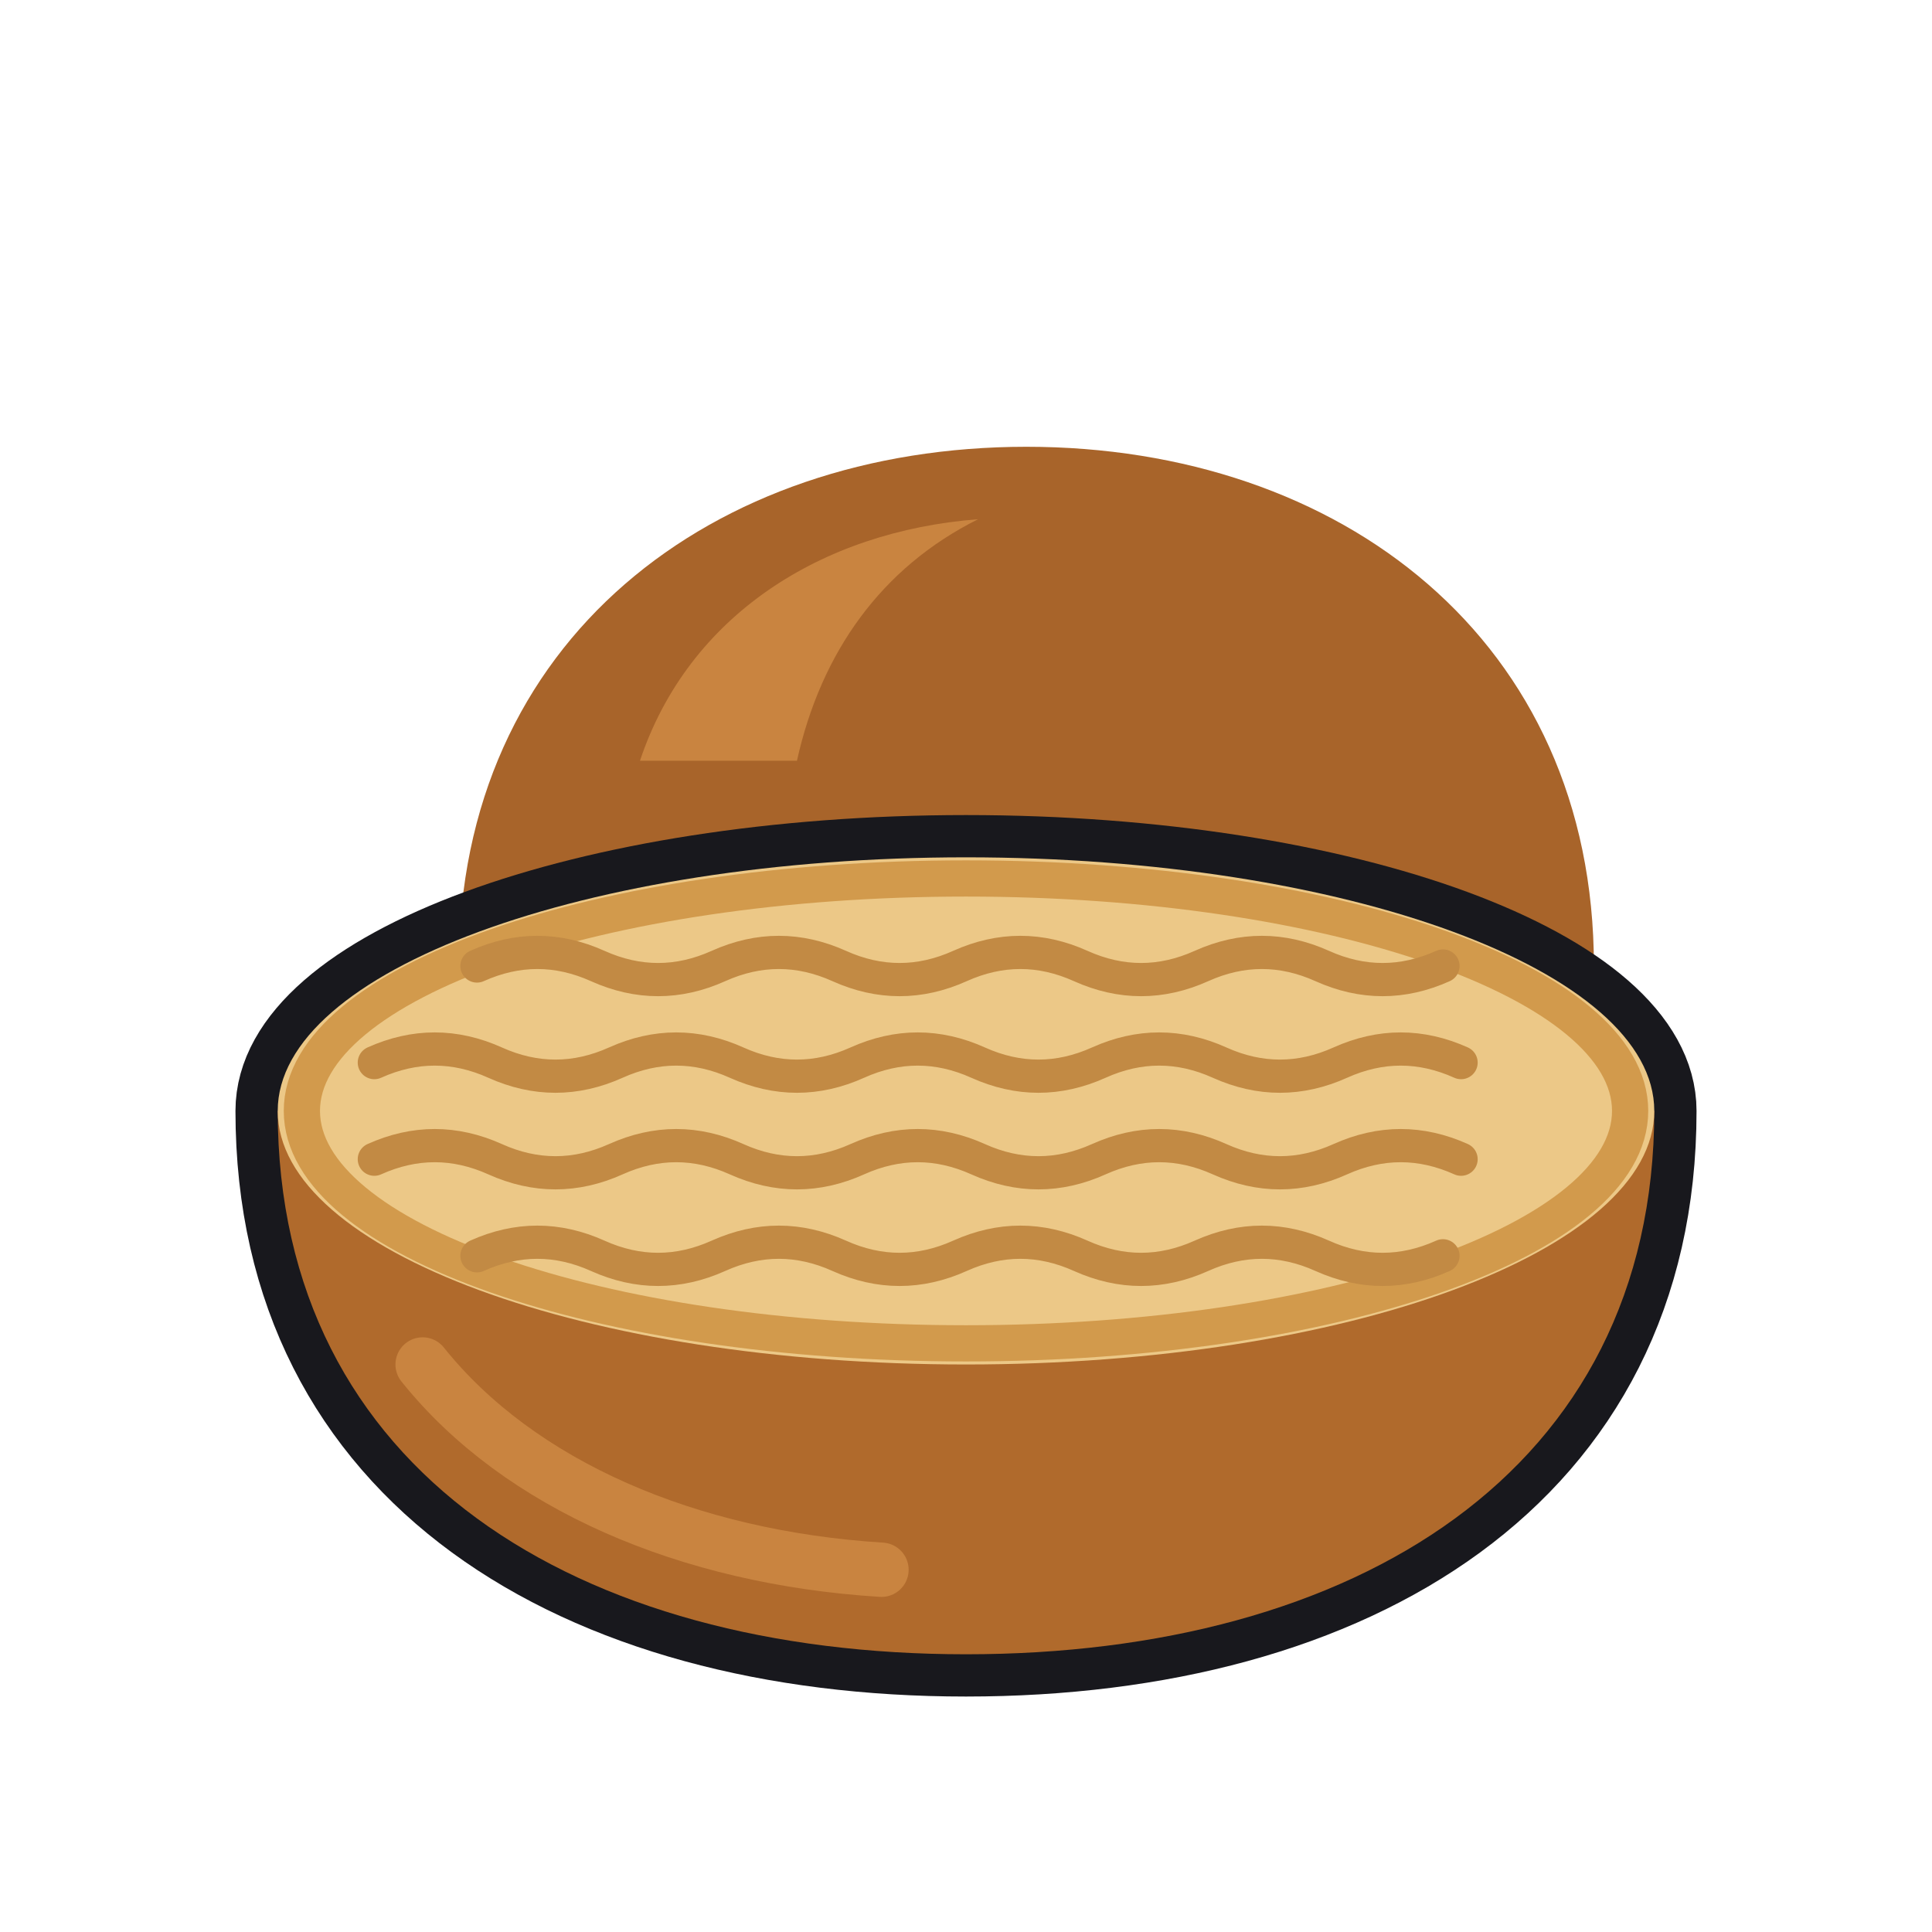
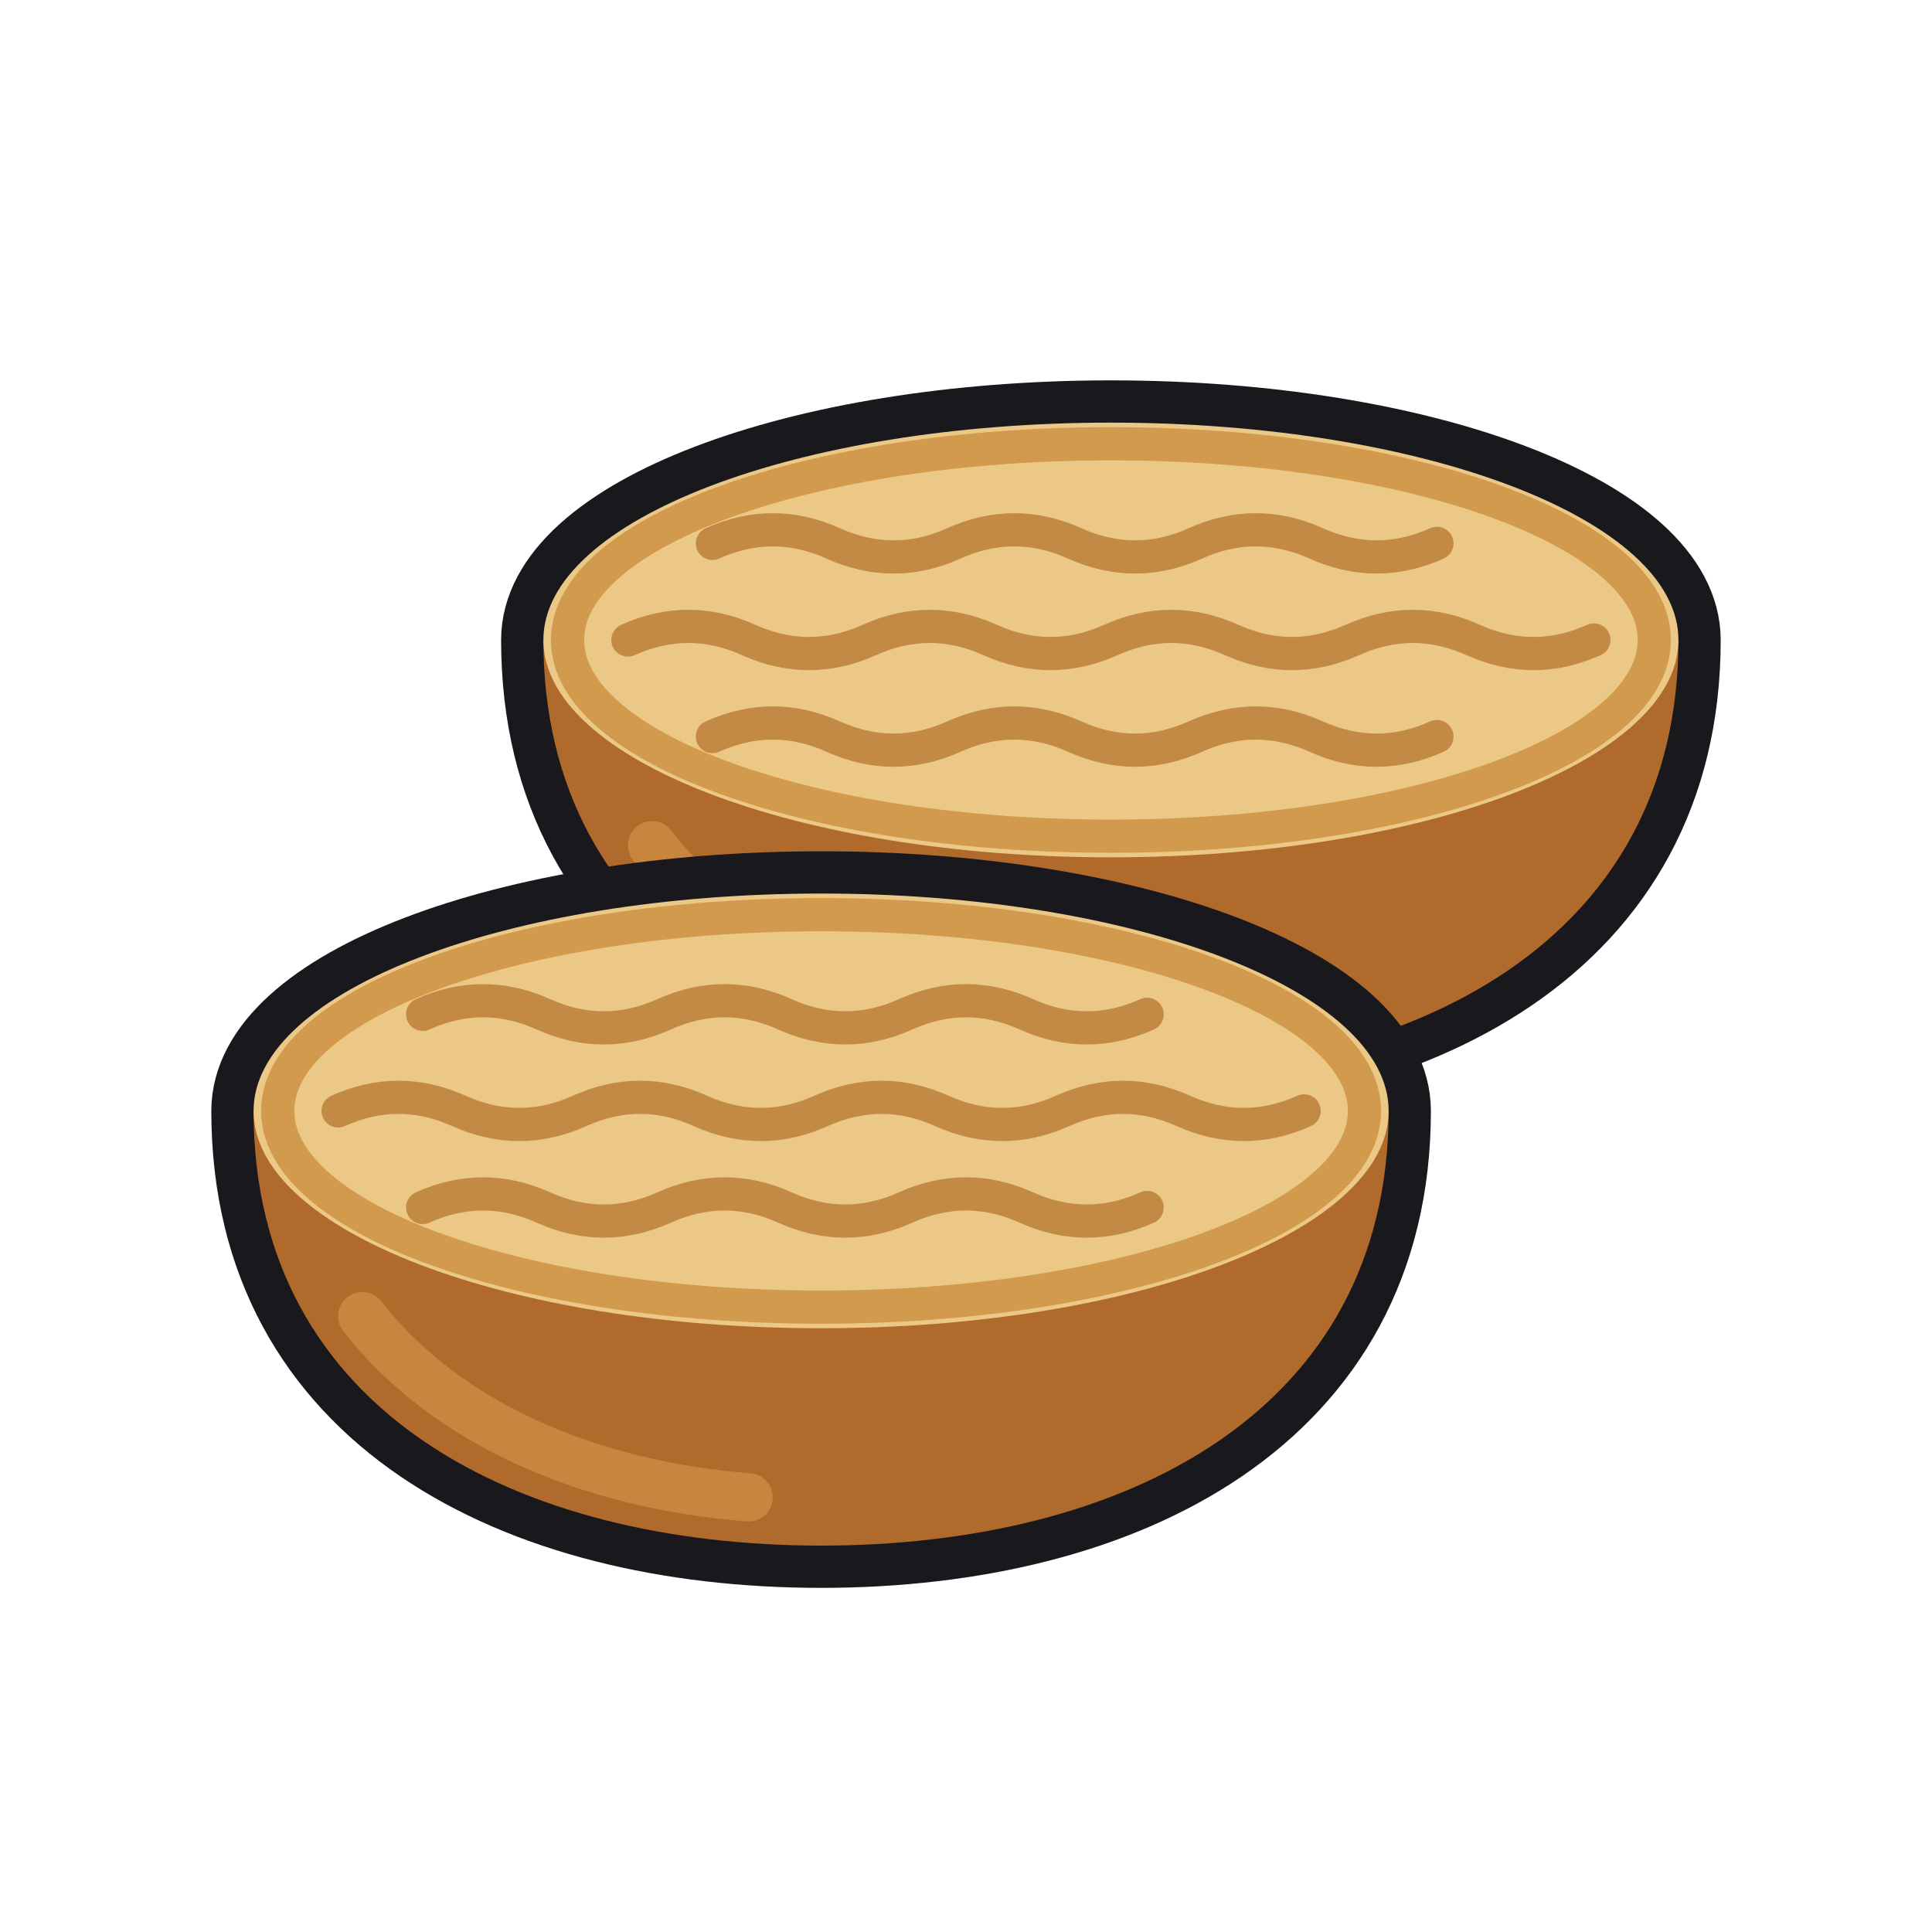
<svg xmlns="http://www.w3.org/2000/svg" viewBox="0 0 32 32">
-   <path fill="#a8642a" d="M7.6 16C7.6 10.6 11.8 7.4 17 7.4S26.4 10.6 26.4 16z" />
-   <path fill="#c98440" d="M10.6 12.6c.8-2.4 3-3.8 5.6-4c-1.6.8-2.6 2.2-3 4z" />
-   <path fill="#18181d" stroke="#18181d" stroke-width="1.4" stroke-linejoin="round" d="M4.6 18.4a11.4 4.2 0 0 1 22.8 0C27.4 24.4 22.4 27.4 16 27.4S4.6 24.4 4.6 18.4z" />
-   <path fill="#b06a2c" d="M4.6 18.4C4.6 24.4 9.6 27.4 16 27.4S27.4 24.4 27.4 18.4z" />
-   <path fill="none" stroke="#c98440" stroke-linecap="round" stroke-width=".9" d="M7 22.6c1.6 2 4.4 3.2 7.6 3.4" />
-   <ellipse cx="16" cy="18.4" rx="11.4" ry="4.2" fill="#ecc887" />
-   <ellipse cx="16" cy="18.4" rx="11" ry="3.85" fill="none" stroke="#d29a4c" stroke-width=".6" />
-   <path fill="none" stroke="#c28a44" stroke-linecap="round" stroke-width=".55" d="M7.9 16 q1 -.45 2 0 q1 .45 2 0 q1 -.45 2 0 q1 .45 2 0 q1 -.45 2 0 q1 .45 2 0 q1 -.45 2 0 q1 .45 2 0" />
-   <path fill="none" stroke="#c28a44" stroke-linecap="round" stroke-width=".55" d="M6.2 17.6 q1 -.45 2 0 q1 .45 2 0 q1 -.45 2 0 q1 .45 2 0 q1 -.45 2 0 q1 .45 2 0 q1 -.45 2 0 q1 .45 2 0 q1 -.45 2 0" />
-   <path fill="none" stroke="#c28a44" stroke-linecap="round" stroke-width=".55" d="M6.2 19.2 q1 -.45 2 0 q1 .45 2 0 q1 -.45 2 0 q1 .45 2 0 q1 -.45 2 0 q1 .45 2 0 q1 -.45 2 0 q1 .45 2 0 q1 -.45 2 0" />
-   <path fill="none" stroke="#c28a44" stroke-linecap="round" stroke-width=".55" d="M7.9 20.8 q1 -.45 2 0 q1 .45 2 0 q1 -.45 2 0 q1 .45 2 0 q1 -.45 2 0 q1 .45 2 0 q1 -.45 2 0 q1 .45 2 0" />
+   <path fill="#18181d" stroke="#18181d" stroke-width="1.4" stroke-linejoin="round" d="M9 10.6a9.4 3.6 0 0 1 18.8 0C27.8 15.6 23.4 17.8 18.4 17.8S9 15.6 9 10.6z" />
+   <path fill="#b06a2c" d="M9 10.6C9 15.6 13.4 17.8 18.4 17.8S27.8 15.6 27.8 10.6z" />
+   <path fill="none" stroke="#c98440" stroke-linecap="round" stroke-width=".8" d="M10.8 14c1.4 1.8 3.8 2.8 6.4 3" />
+   <ellipse cx="18.4" cy="10.6" rx="9.4" ry="3.6" fill="#ecc887" />
+   <ellipse cx="18.4" cy="10.6" rx="9" ry="3.25" fill="none" stroke="#d29a4c" stroke-width=".55" />
+   <path fill="none" stroke="#c28a44" stroke-linecap="round" stroke-width=".55" d="M11.8 9 q1 -.45 2 0 q1 .45 2 0 q1 -.45 2 0 q1 .45 2 0 q1 -.45 2 0 q1 .45 2 0" />
+   <path fill="none" stroke="#c28a44" stroke-linecap="round" stroke-width=".55" d="M10.4 10.6 q1 -.45 2 0 q1 .45 2 0 q1 -.45 2 0 q1 .45 2 0 q1 -.45 2 0 q1 .45 2 0 q1 -.45 2 0 q1 .45 2 0" />
+   <path fill="none" stroke="#c28a44" stroke-linecap="round" stroke-width=".55" d="M11.8 12.2 q1 -.45 2 0 q1 .45 2 0 q1 -.45 2 0 q1 .45 2 0 q1 -.45 2 0 q1 .45 2 0" />
+   <path fill="#18181d" stroke="#18181d" stroke-width="1.4" stroke-linejoin="round" d="M4.2 18.4a9.4 3.6 0 0 1 18.8 0C23 23.4 18.6 25.6 13.6 25.6S4.2 23.4 4.2 18.4z" />
+   <path fill="#b06a2c" d="M4.2 18.4C4.2 23.4 8.6 25.6 13.6 25.6S23 23.4 23 18.4z" />
+   <path fill="none" stroke="#c98440" stroke-linecap="round" stroke-width=".8" d="M6 21.8c1.4 1.8 3.8 2.8 6.4 3" />
+   <ellipse cx="13.6" cy="18.4" rx="9.4" ry="3.6" fill="#ecc887" />
+   <ellipse cx="13.6" cy="18.4" rx="9" ry="3.25" fill="none" stroke="#d29a4c" stroke-width=".55" />
+   <path fill="none" stroke="#c28a44" stroke-linecap="round" stroke-width=".55" d="M7 16.8 q1 -.45 2 0 q1 .45 2 0 q1 -.45 2 0 q1 .45 2 0 q1 -.45 2 0 q1 .45 2 0" />
+   <path fill="none" stroke="#c28a44" stroke-linecap="round" stroke-width=".55" d="M5.6 18.4 q1 -.45 2 0 q1 .45 2 0 q1 -.45 2 0 q1 .45 2 0 q1 -.45 2 0 q1 .45 2 0 q1 -.45 2 0 q1 .45 2 0" />
+   <path fill="none" stroke="#c28a44" stroke-linecap="round" stroke-width=".55" d="M7 20 q1 -.45 2 0 q1 .45 2 0 q1 -.45 2 0 q1 .45 2 0 q1 -.45 2 0 q1 .45 2 0" />
</svg>
